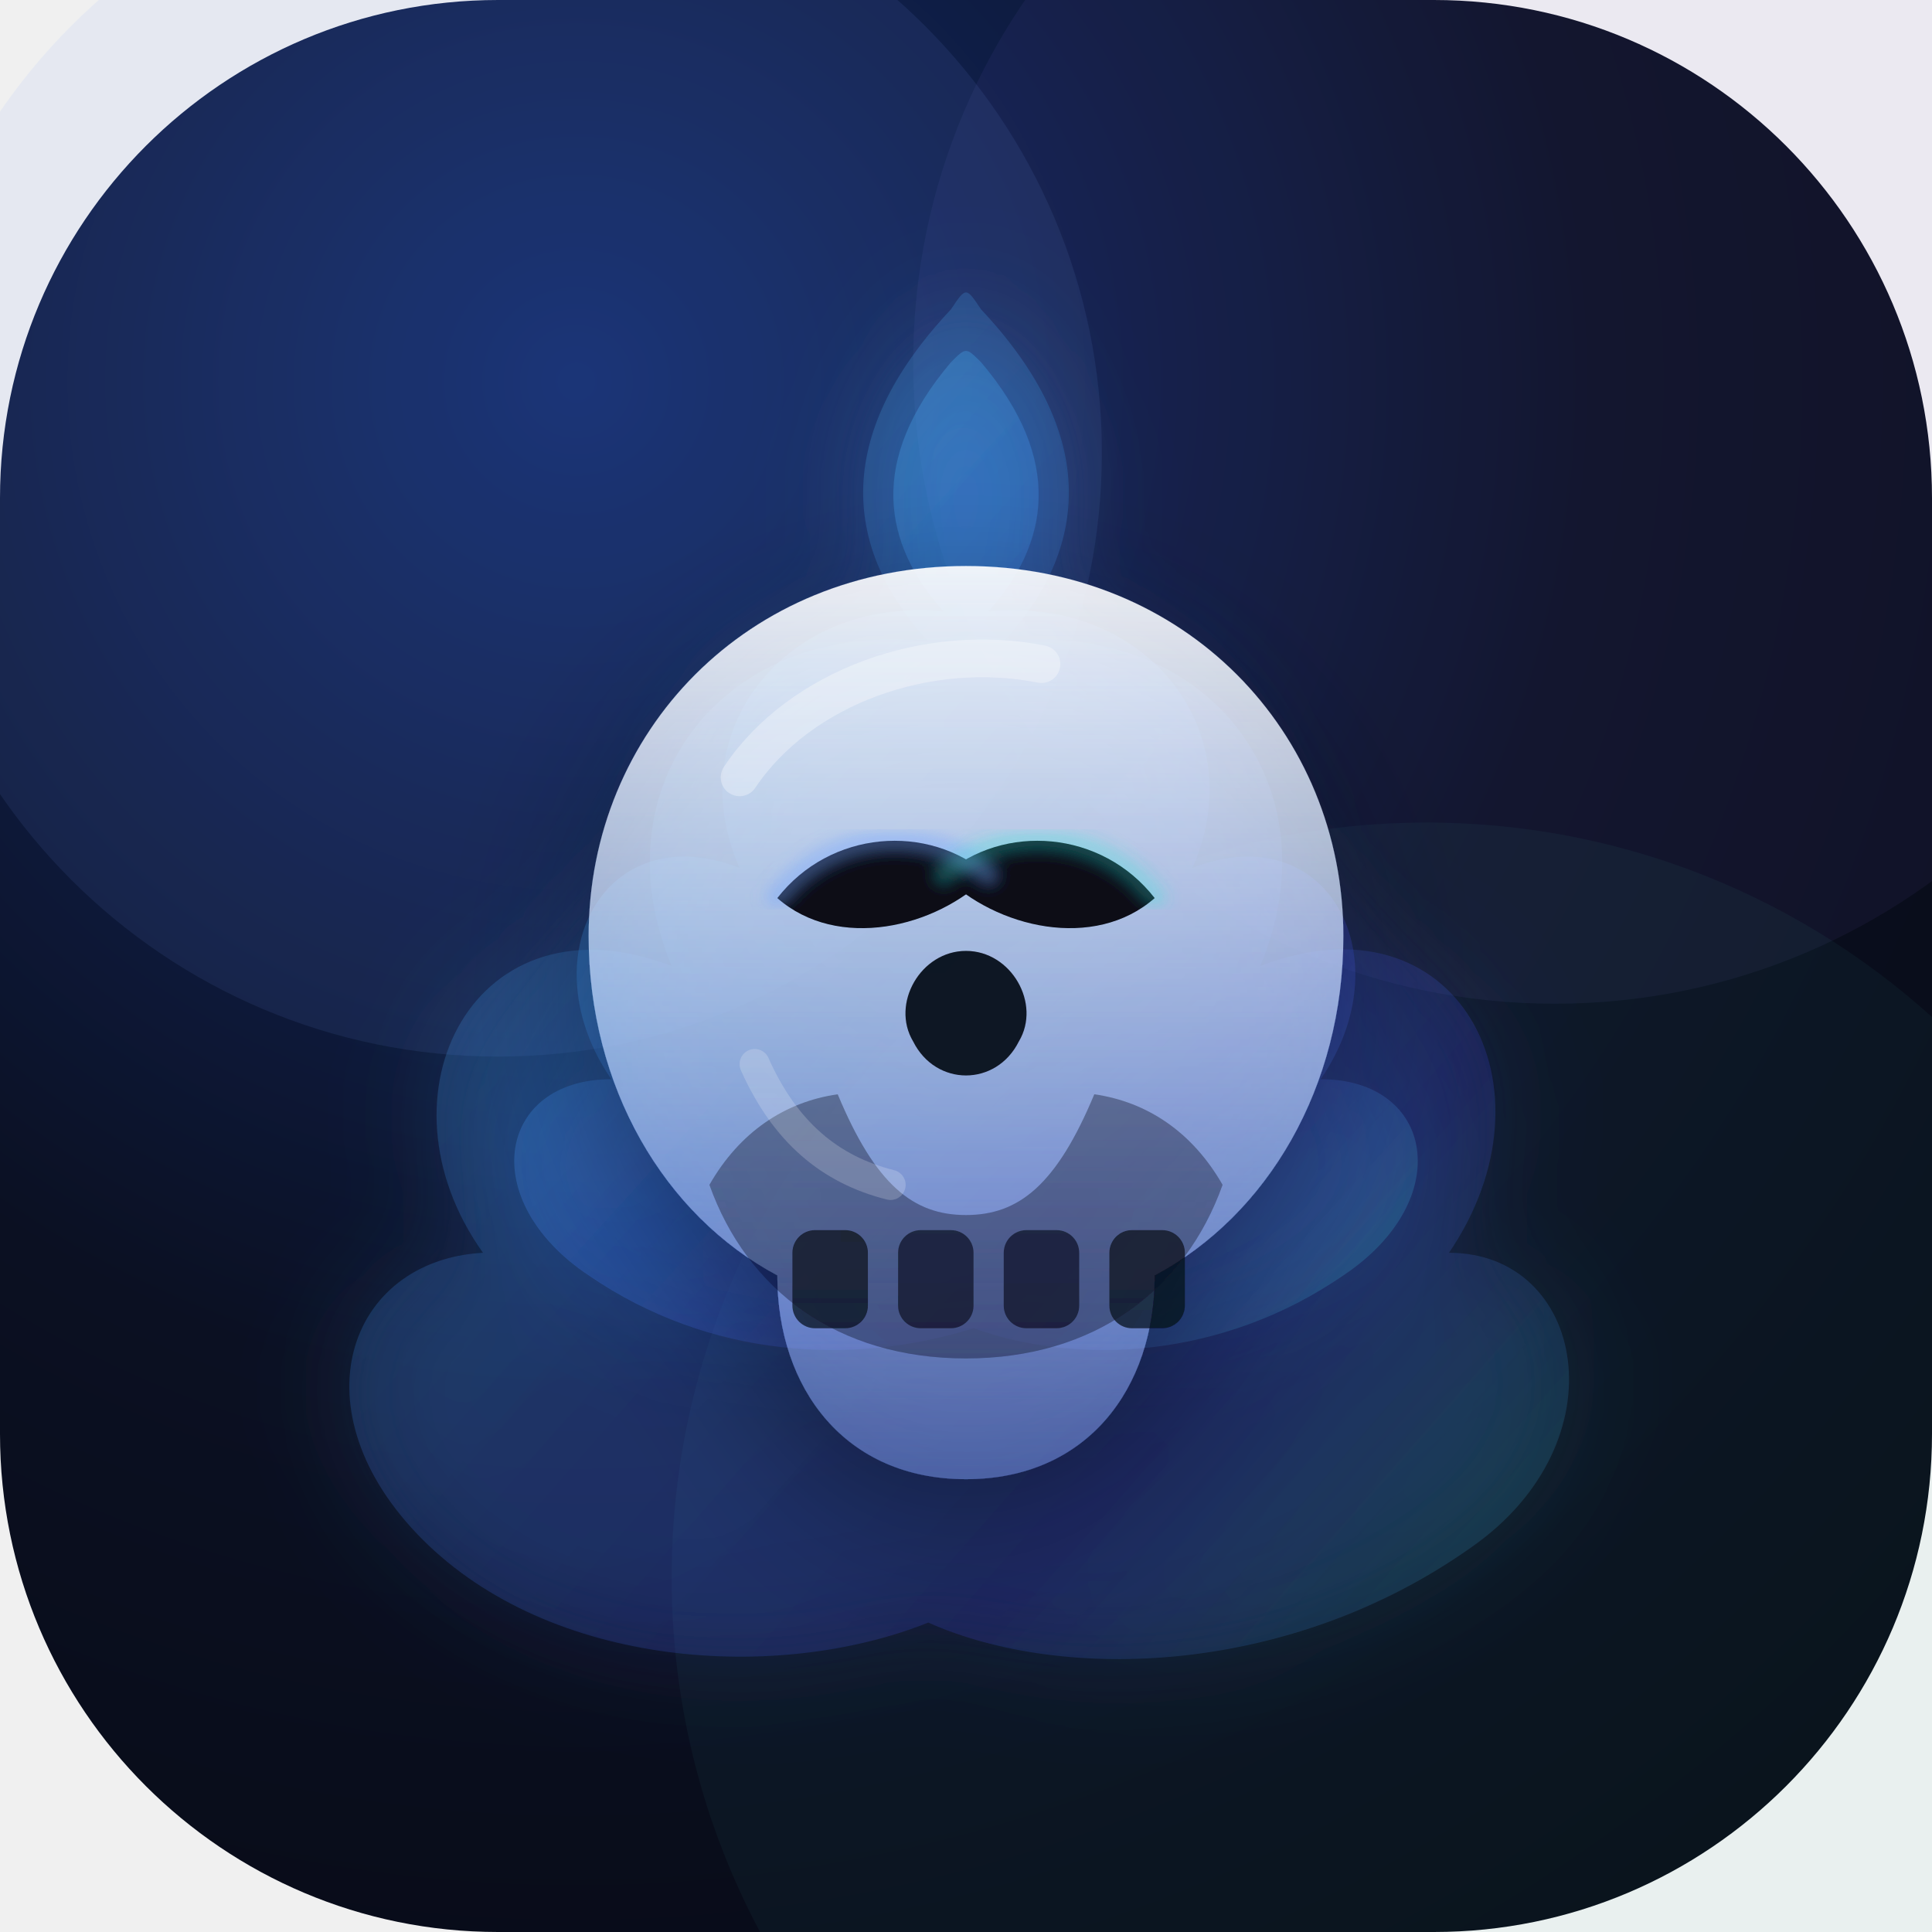
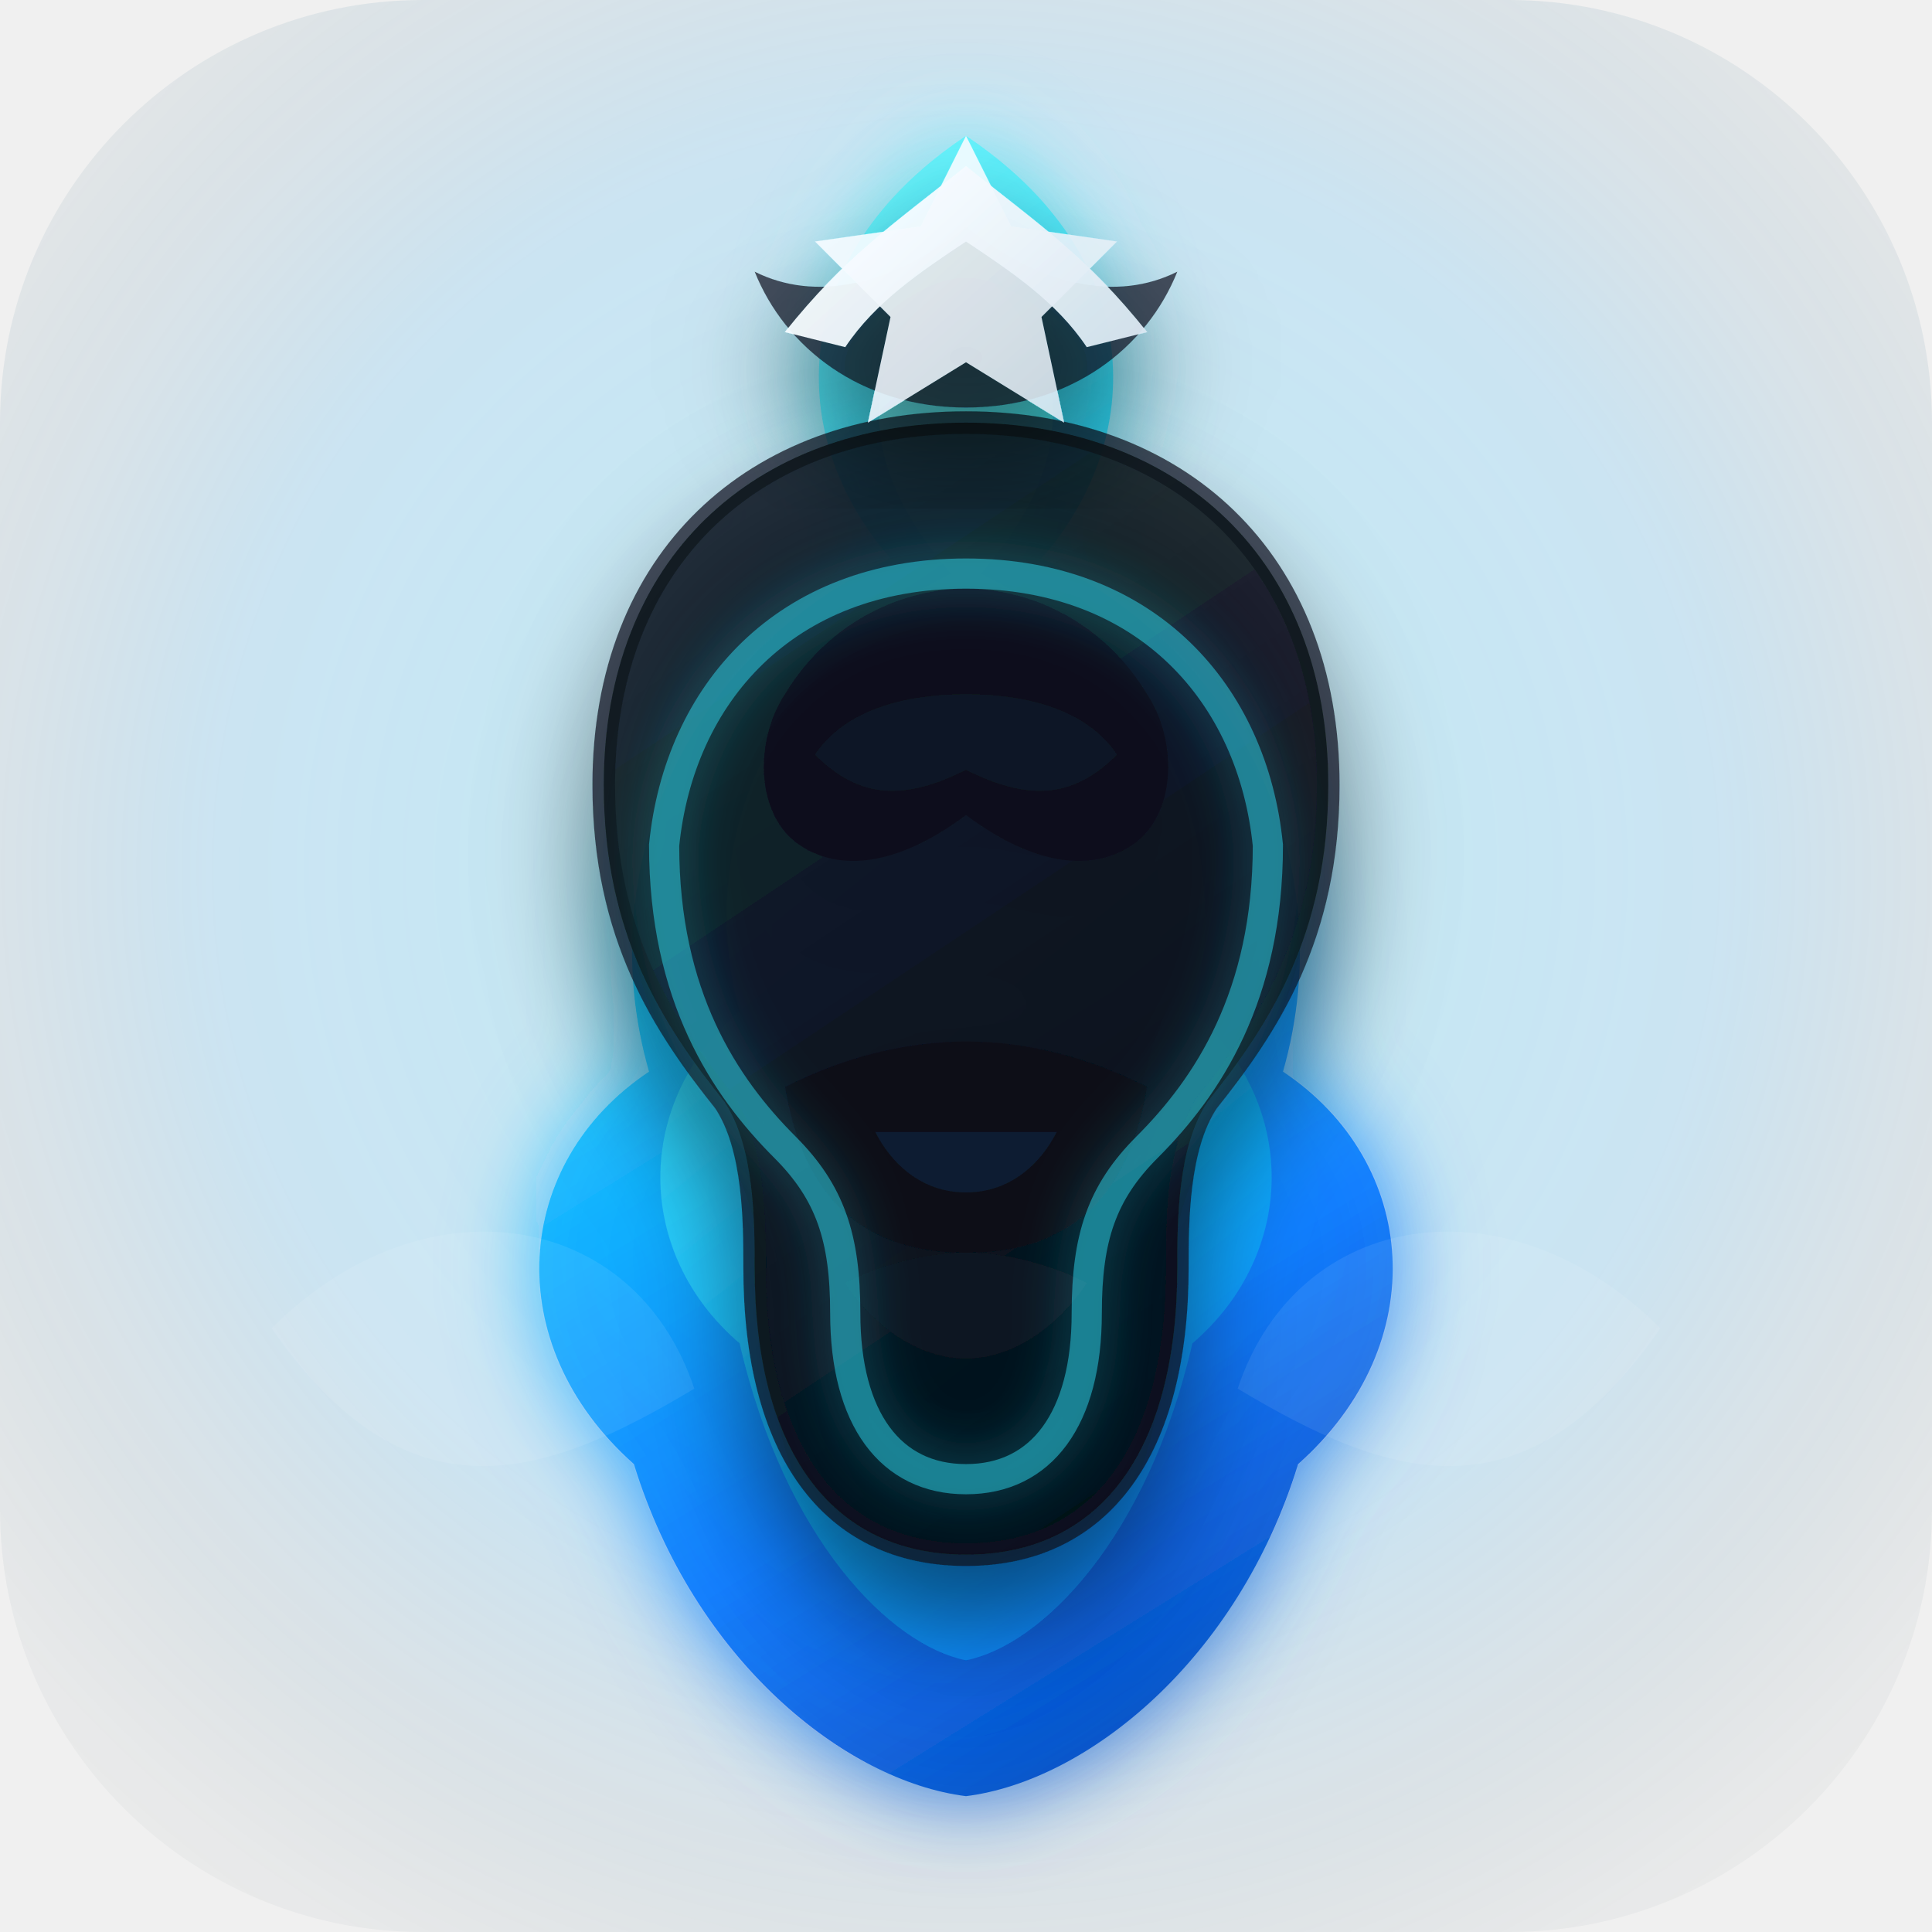
- <svg xmlns="http://www.w3.org/2000/svg" width="512" height="512" viewBox="0 0 512 512">
+ <svg xmlns="http://www.w3.org/2000/svg" width="256" height="256" viewBox="0 0 256 256" fill="none">
  <defs>
-     <radialGradient id="bg" cx="30%" cy="20%" r="95%">
-       <stop offset="0" stop-color="#122B6A" />
-       <stop offset="0.55" stop-color="#0B1022" />
-       <stop offset="1" stop-color="#070A15" />
+     <radialGradient id="bgGlow" cx="50%" cy="45%" r="70%">
+       <stop offset="0%" stop-color="#2FE7FF" stop-opacity="0.25" />
+       <stop offset="55%" stop-color="#0AA7FF" stop-opacity="0.16" />
+       <stop offset="100%" stop-color="#000000" stop-opacity="0" />
    </radialGradient>
-     <linearGradient id="flame" x1="0" y1="0" x2="1" y2="1">
-       <stop offset="0" stop-color="#7AE7FF" stop-opacity="0.95" />
-       <stop offset="0.35" stop-color="#3EA0FF" stop-opacity="0.95" />
-       <stop offset="0.75" stop-color="#4B55FF" stop-opacity="0.85" />
-       <stop offset="1" stop-color="#39E6D9" stop-opacity="0.70" />
+     <linearGradient id="flameA" x1="64" y1="30" x2="192" y2="236" gradientUnits="userSpaceOnUse">
+       <stop offset="0" stop-color="#7CFFFD" />
+       <stop offset="0.35" stop-color="#16D6FF" />
+       <stop offset="0.7" stop-color="#0A7BFF" />
+       <stop offset="1" stop-color="#0033A6" />
    </linearGradient>
-     <linearGradient id="bone" x1="0" y1="0" x2="0" y2="1">
-       <stop offset="0" stop-color="#FFFFFF" stop-opacity="0.92" />
-       <stop offset="0.55" stop-color="#BFD7FF" stop-opacity="0.62" />
-       <stop offset="1" stop-color="#88A6FF" stop-opacity="0.38" />
+     <linearGradient id="flameB" x1="52" y1="48" x2="204" y2="236" gradientUnits="userSpaceOnUse">
+       <stop offset="0" stop-color="#E9FFFF" />
+       <stop offset="0.25" stop-color="#4EFBFF" />
+       <stop offset="0.62" stop-color="#10B9FF" />
+       <stop offset="1" stop-color="#004CFF" />
    </linearGradient>
-     <filter id="glow" x="-40%" y="-40%" width="180%" height="180%">
-       <feGaussianBlur stdDeviation="14" result="b" />
-       <feColorMatrix in="b" type="matrix" values="1 0 0 0 0                 0 1 0 0 0                 0 0 1 0 0                 0 0 0 0.75 0" result="g" />
+     <linearGradient id="metal" x1="72" y1="72" x2="184" y2="196" gradientUnits="userSpaceOnUse">
+       <stop offset="0" stop-color="#F6FBFF" />
+       <stop offset="0.22" stop-color="#D7E4EF" />
+       <stop offset="0.5" stop-color="#A9B7C4" />
+       <stop offset="0.78" stop-color="#EEF6FF" />
+       <stop offset="1" stop-color="#8EA0B2" />
+     </linearGradient>
+     <linearGradient id="shadow" x1="92" y1="86" x2="172" y2="206" gradientUnits="userSpaceOnUse">
+       <stop offset="0" stop-color="#0A1420" stop-opacity="0.88" />
+       <stop offset="1" stop-color="#04080F" stop-opacity="0.95" />
+     </linearGradient>
+     <filter id="softGlow" x="-30%" y="-30%" width="160%" height="160%">
+       <feGaussianBlur stdDeviation="6" result="b" />
+       <feColorMatrix in="b" type="matrix" values="1 0 0 0 0                 0 1 0 0 0                 0 0 1 0 0                 0 0 0 0.9 0" result="c" />
      <feMerge>
-         <feMergeNode in="g" />
+         <feMergeNode in="c" />
        <feMergeNode in="SourceGraphic" />
      </feMerge>
    </filter>
-     <filter id="shadow" x="-25%" y="-25%" width="150%" height="150%">
-       <feDropShadow dx="0" dy="18" stdDeviation="20" flood-color="#000000" flood-opacity="0.55" />
+     <filter id="hardShadow" x="-30%" y="-30%" width="160%" height="160%">
+       <feDropShadow dx="0" dy="8" stdDeviation="7" flood-color="#000000" flood-opacity="0.55" />
    </filter>
-     <filter id="soft" x="-20%" y="-20%" width="140%" height="140%">
-       <feGaussianBlur stdDeviation="2" />
+     <filter id="rimLight" x="-30%" y="-30%" width="160%" height="160%">
+       <feDropShadow dx="0" dy="0" stdDeviation="3.5" flood-color="#2FE7FF" flood-opacity="0.65" />
    </filter>
  </defs>
-   <rect width="512" height="512" rx="132" fill="url(#bg)" />
-   <g opacity="0.9">
-     <circle cx="132" cy="120" r="160" fill="#7AA8FF" opacity="0.10" />
-     <circle cx="412" cy="96" r="170" fill="#9B7CFF" opacity="0.07" />
-     <circle cx="378" cy="418" r="200" fill="#39E6D9" opacity="0.05" />
+   <rect x="0" y="0" width="256" height="256" rx="56" fill="url(#bgGlow)" />
+   <g filter="url(#softGlow)">
+     <path d="M128 18       C104 34, 104 58, 118 74       C92 86, 78 114, 86 142       C68 154, 66 178, 84 194       C92 220, 112 236, 128 238       C144 236, 164 220, 172 194       C190 178, 188 154, 170 142       C178 114, 164 86, 138 74       C152 58, 152 34, 128 18Z" fill="url(#flameA)" opacity="0.92" />
+     <path d="M128 34       C112 48, 114 62, 126 76       C102 88, 92 112, 98 134       C84 146, 84 166, 98 178       C104 204, 118 218, 128 220       C138 218, 152 204, 158 178       C172 166, 172 146, 158 134       C164 112, 154 88, 130 76       C142 62, 144 48, 128 34Z" fill="url(#flameB)" opacity="0.82" />
  </g>
-   <g filter="url(#glow)" opacity="0.95">
-     <path d="M260 82              C292 116, 288 146, 266 170              C320 164, 354 208, 334 256              C386 236, 414 288, 384 332              C420 332, 430 382, 390 410              C342 444, 282 446, 246 430              C206 446, 146 442, 112 408              C78 374, 92 334, 128 332              C98 290, 126 236, 178 256              C158 208, 192 164, 246 170              C224 146, 220 116, 252 82              C256 76, 256 76, 260 82 Z" fill="url(#flame)" opacity="0.22" />
-     <path d="M260 96              C282 122, 278 144, 262 162              C304 158, 332 194, 316 230              C352 216, 372 254, 350 286              C380 286, 386 318, 356 338              C324 360, 286 362, 258 352              C226 362, 188 360, 156 338              C126 318, 132 286, 162 286              C140 254, 160 216, 196 230              C180 194, 208 158, 250 162              C234 144, 230 122, 252 96              C256 92, 256 92, 260 96 Z" fill="url(#flame)" opacity="0.30" />
+   <g filter="url(#hardShadow)">
+     <path d="M128 56       C156 56, 176 74, 176 104       C176 124, 168 136, 160 146       C156 152, 156 162, 156 168       C156 192, 146 206, 128 206       C110 206, 100 192, 100 168       C100 162, 100 152, 96 146       C88 136, 80 124, 80 104       C80 74, 100 56, 128 56Z" fill="url(#shadow)" stroke="#0B1420" stroke-opacity="0.7" stroke-width="3" />
+     <path d="M104 92       C110 82, 120 78, 128 78       C136 78, 146 82, 152 92       C156 98, 156 108, 150 112       C144 116, 136 114, 128 108       C120 114, 112 116, 106 112       C100 108, 100 98, 104 92Z" fill="#07101A" opacity="0.95" />
+     <path d="M108 100       C112 94, 120 92, 128 92       C136 92, 144 94, 148 100       C142 106, 136 106, 128 102       C120 106, 114 106, 108 100Z" fill="#0B1C2C" opacity="0.75" />
+     <path d="M104 144       C112 140, 120 138, 128 138       C136 138, 144 140, 152 144       C150 156, 144 166, 128 166       C112 166, 106 156, 104 144Z" fill="#07101A" opacity="0.9" />
+     <path d="M116 150       H140       C138 154, 134 158, 128 158       C122 158, 118 154, 116 150Z" fill="#0A2237" opacity="0.85" />
+     <path d="M112 170       C116 176, 122 180, 128 180       C134 180, 140 176, 144 170       C140 168, 134 166, 128 166       C122 166, 116 168, 112 170Z" fill="#0B1622" opacity="0.95" />
  </g>
-   <g filter="url(#shadow)">
-     <path d="M256 150              C198 150, 156 194, 156 248              C156 288, 176 322, 206 338              C206 368, 224 392, 256 392              C288 392, 306 368, 306 338              C336 322, 356 288, 356 248              C356 194, 314 150, 256 150 Z" fill="url(#bone)" />
-     <path d="M188 314              C198 342, 222 360, 256 360              C290 360, 314 342, 324 314              C316 300, 304 292, 290 290              C280 314, 270 322, 256 322              C242 322, 232 314, 222 290              C208 292, 196 300, 188 314 Z" fill="#0B1022" opacity="0.34" />
-     <path d="M206 238              C220 220, 246 218, 262 232              C248 246, 222 252, 206 238 Z" fill="#070A15" />
-     <path d="M306 238              C292 220, 266 218, 250 232              C264 246, 290 252, 306 238 Z" fill="#070A15" />
-     <path d="M206 238              C220 220, 246 218, 262 232" fill="none" stroke="rgba(122,168,255,0.40)" stroke-width="6" stroke-linecap="round" filter="url(#soft)" />
-     <path d="M306 238              C292 220, 266 218, 250 232" fill="none" stroke="rgba(57,230,217,0.30)" stroke-width="6" stroke-linecap="round" filter="url(#soft)" />
-     <path d="M256 252              C244 252, 236 266, 242 276              C248 288, 264 288, 270 276              C276 266, 268 252, 256 252 Z" fill="#070A15" opacity="0.92" />
-     <g opacity="0.95">
-       <rect x="210" y="326" width="20" height="26" rx="6" fill="rgba(7,10,21,0.70)" />
-       <rect x="238" y="326" width="20" height="26" rx="6" fill="rgba(7,10,21,0.62)" />
-       <rect x="266" y="326" width="20" height="26" rx="6" fill="rgba(7,10,21,0.62)" />
-       <rect x="294" y="326" width="20" height="26" rx="6" fill="rgba(7,10,21,0.70)" />
-     </g>
-     <path d="M196 206              C212 182, 246 170, 276 176" fill="none" stroke="rgba(255,255,255,0.32)" stroke-width="10" stroke-linecap="round" />
-     <path d="M200 282              C208 300, 220 310, 236 314" fill="none" stroke="rgba(255,255,255,0.18)" stroke-width="8" stroke-linecap="round" />
+   <g filter="url(#rimLight)">
+     <path d="M88 112       C90 92, 104 76, 128 76       C152 76, 166 92, 168 112       C168 132, 160 144, 152 152       C146 158, 144 164, 144 174       C144 188, 138 196, 128 196       C118 196, 112 188, 112 174       C112 164, 110 158, 104 152       C96 144, 88 132, 88 112Z" fill="none" stroke="#2FE7FF" stroke-opacity="0.45" stroke-width="4" />
+   </g>
+   <g filter="url(#hardShadow)">
+     <path d="M128 54       C114 54, 104 46, 100 36       C108 40, 118 38, 128 30       C138 38, 148 40, 156 36       C152 46, 142 54, 128 54Z" fill="#0B1420" opacity="0.7" />
+     <path d="M104 44       C112 34, 118 30, 128 22       C138 30, 144 34, 152 44       L144 46       C140 40, 134 36, 128 32       C122 36, 116 40, 112 46Z" fill="url(#metal)" opacity="0.95" />
+     <path d="M128 18       L134 30 L148 32       L138 42 L141 56       L128 48 L115 56       L118 42 L108 32       L122 30 Z" fill="url(#metal)" opacity="0.9" />
+   </g>
+   <g opacity="0.08">
+     <path d="M36 176 C56 156, 84 160, 92 184 C72 196, 54 202, 36 176Z" fill="#FFFFFF" />
+     <path d="M220 176 C200 156, 172 160, 164 184 C184 196, 202 202, 220 176Z" fill="#FFFFFF" />
  </g>
</svg>
